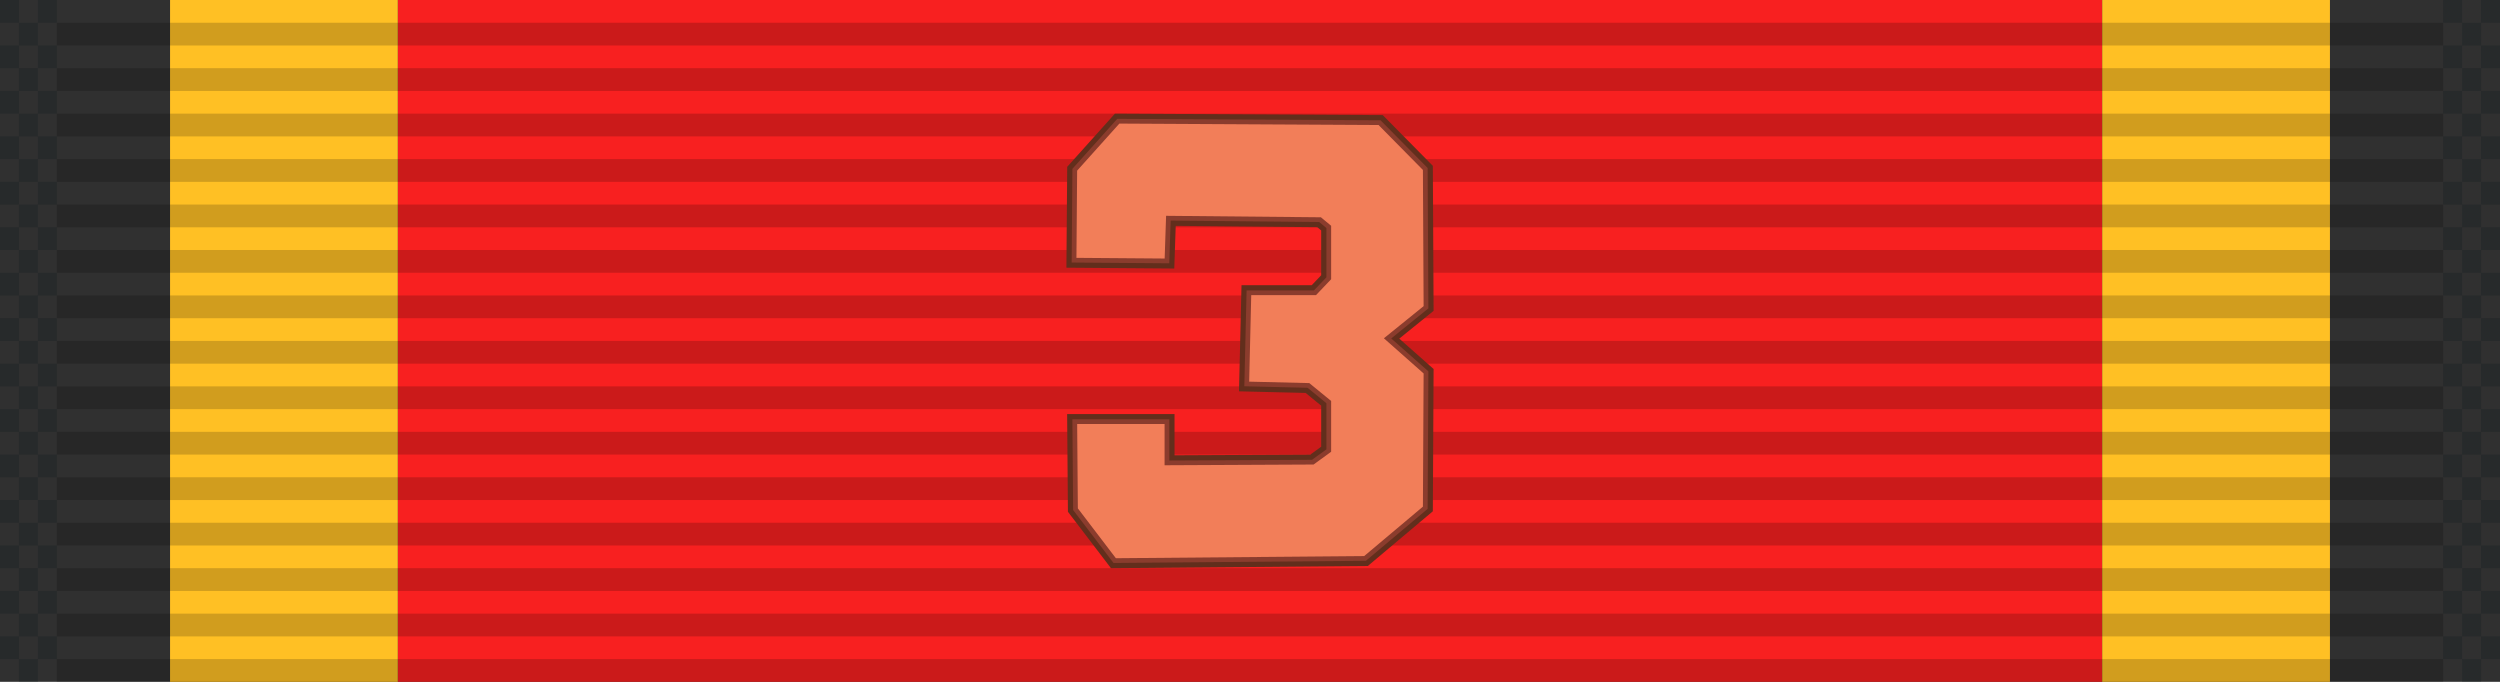
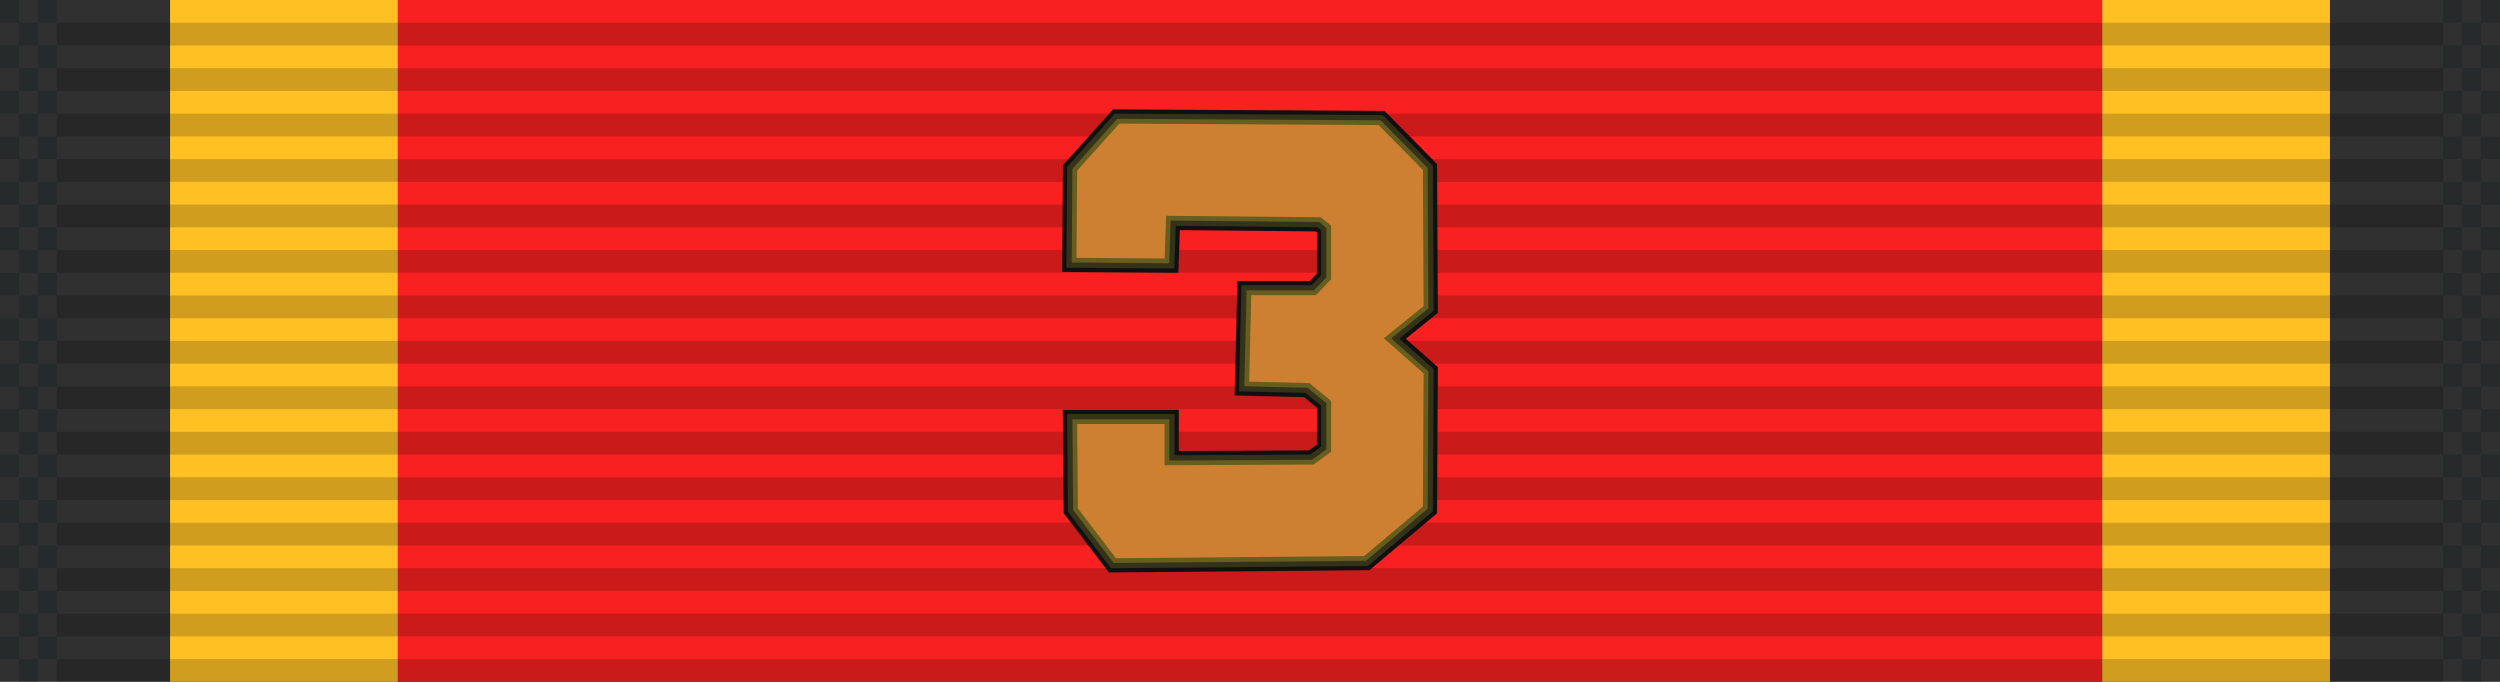
<svg xmlns="http://www.w3.org/2000/svg" xmlns:xlink="http://www.w3.org/1999/xlink" width="132" height="36" version="1.1" id="svg1" xml:space="preserve">
  <defs id="defs1">
    <pattern patternUnits="userSpaceOnUse" width="3.78" height="35.906" patternTransform="scale(1)" preserveAspectRatio="xMidYMid" id="pattern4" style="fill:#000000">
      <g id="g4">
        <rect style="opacity:0.3;vector-effect:non-scaling-stroke;fill:none;fill-opacity:1;stroke:none;stroke-width:0.453;stroke-linecap:round;stroke-linejoin:round;stroke-opacity:1;-inkscape-stroke:hairline" id="rect3" width="3.78" height="35.906" x="0" y="0" />
        <rect style="opacity:0.3;vector-effect:non-scaling-stroke;fill:#000000;fill-opacity:1;stroke:none;stroke-width:0.249;stroke-linecap:round;stroke-linejoin:round;stroke-opacity:1;-inkscape-stroke:hairline" id="rect4" width="3.78" height="1.89" x="0" y="1.89" />
        <rect style="opacity:0.3;vector-effect:non-scaling-stroke;fill:#000000;fill-opacity:1;stroke:none;stroke-width:0.249;stroke-linecap:round;stroke-linejoin:round;stroke-opacity:1;-inkscape-stroke:hairline" id="rect4-7" width="3.78" height="1.89" x="0" y="5.669" />
        <rect style="opacity:0.3;vector-effect:non-scaling-stroke;fill:#000000;fill-opacity:1;stroke:none;stroke-width:0.249;stroke-linecap:round;stroke-linejoin:round;stroke-opacity:1;-inkscape-stroke:hairline" id="rect4-1" width="3.78" height="1.89" x="0" y="9.449" />
        <rect style="opacity:0.3;vector-effect:non-scaling-stroke;fill:#000000;fill-opacity:1;stroke:none;stroke-width:0.249;stroke-linecap:round;stroke-linejoin:round;stroke-opacity:1;-inkscape-stroke:hairline" id="rect4-7-3" width="3.78" height="1.89" x="0" y="13.228" />
        <rect style="opacity:0.3;vector-effect:non-scaling-stroke;fill:#000000;fill-opacity:1;stroke:none;stroke-width:0.249;stroke-linecap:round;stroke-linejoin:round;stroke-opacity:1;-inkscape-stroke:hairline" id="rect4-13" width="3.78" height="1.89" x="0" y="17.008" />
        <rect style="opacity:0.3;vector-effect:non-scaling-stroke;fill:#000000;fill-opacity:1;stroke:none;stroke-width:0.249;stroke-linecap:round;stroke-linejoin:round;stroke-opacity:1;-inkscape-stroke:hairline" id="rect4-7-7" width="3.78" height="1.89" x="0" y="20.787" />
        <rect style="opacity:0.3;vector-effect:non-scaling-stroke;fill:#000000;fill-opacity:1;stroke:none;stroke-width:0.249;stroke-linecap:round;stroke-linejoin:round;stroke-opacity:1;-inkscape-stroke:hairline" id="rect4-1-8" width="3.78" height="1.89" x="0" y="24.567" />
        <rect style="opacity:0.3;vector-effect:non-scaling-stroke;fill:#000000;fill-opacity:1;stroke:none;stroke-width:0.249;stroke-linecap:round;stroke-linejoin:round;stroke-opacity:1;-inkscape-stroke:hairline" id="rect4-7-3-8" width="3.78" height="1.89" x="0" y="28.346" />
        <rect style="opacity:0.3;vector-effect:non-scaling-stroke;fill:#000000;fill-opacity:1;stroke:none;stroke-width:0.249;stroke-linecap:round;stroke-linejoin:round;stroke-opacity:1;-inkscape-stroke:hairline" id="rect4-7-3-8-4" width="3.78" height="1.89" x="0" y="32.126" />
      </g>
    </pattern>
    <filter style="color-interpolation-filters:sRGB;" id="filter6" x="-0.252" y="-0.2" width="1.505" height="1.4">
      <feGaussianBlur stdDeviation="1" result="result1" id="feGaussianBlur1" />
      <feComposite in="result1" in2="result1" result="result4" operator="in" id="feComposite1" />
      <feBlend in="result1" mode="screen" result="result5" in2="result4" id="feBlend1" />
      <feGaussianBlur stdDeviation="8" result="result6" in="result5" id="feGaussianBlur2" />
      <feComposite operator="atop" in="result6" in2="result5" result="result8" id="feComposite2" />
      <feComposite operator="in" result="fbSourceGraphic" in="result6" in2="result8" id="feComposite3" />
      <feGaussianBlur result="result0" in="fbSourceGraphic" stdDeviation="2.5" id="feGaussianBlur3" />
      <feSpecularLighting specularExponent="45" specularConstant="1.5" surfaceScale="1" lighting-color="rgb(255,255,255)" result="result1" in="result0" id="feSpecularLighting3">
        <fePointLight z="21000" y="-9000" x="-6000" id="fePointLight3" />
      </feSpecularLighting>
      <feComposite operator="in" result="result2" in="result1" in2="fbSourceGraphic" id="feComposite4" />
      <feComposite k3="1" k2="1" operator="arithmetic" result="result4" in="fbSourceGraphic" in2="result2" id="feComposite5" />
      <feComposite operator="in" in="result9" in2="result4" result="result91" id="feComposite6" />
      <feBlend mode="multiply" in2="result91" id="feBlend6" />
    </filter>
  </defs>
-   <rect fill="#2350E6" width="132" height="36" id="rect1" style="fill:#303030;fill-opacity:1;stroke-width:0.603" x="1.9032616e-06" y="1.6041887e-06" />
-   <rect style="opacity:1;vector-effect:non-scaling-stroke;fill:#f82020;fill-opacity:1;stroke-width:1.32;stroke-linecap:round;stroke-linejoin:round;-inkscape-stroke:hairline" id="rect2" width="89.995" height="36" x="21.003" y="1.6041887e-06" />
-   <rect style="vector-effect:non-scaling-stroke;fill:#ffc024;fill-opacity:1;stroke-width:0.483;stroke-linecap:round;stroke-linejoin:round;-inkscape-stroke:hairline" id="rect2-1" width="12.024" height="36" x="8.979" y="1.6e-06" />
-   <rect style="vector-effect:non-scaling-stroke;fill:#ffc024;fill-opacity:1;stroke-width:0.483;stroke-linecap:round;stroke-linejoin:round;-inkscape-stroke:hairline" id="rect2-1-8" width="12.024" height="36" x="110.997" y="-5.7410671e-06" />
-   <g id="g9" transform="translate(-2.8913199e-5,44.95275)">
-     <g transform="matrix(3.607732,0,0,3.779529,-271.2352,-691.3447)" id="g5723-7" clip-path="none" style="display:inline" mask="none">
-       <rect id="use5371-0" y="171.342" x="76.013" height="0.318" width="34.925" style="fill:#000000;fill-opacity:0.18;stroke:none;stroke-width:0.856" />
-       <use height="100%" width="100%" x="0" y="0" xlink:href="#use5371-0" transform="translate(0,0.635)" id="use5680-3" />
-       <use height="100%" width="100%" x="0" y="0" xlink:href="#use5371-0" transform="translate(0,1.27)" id="use5682-2" />
-       <use height="100%" width="100%" x="0" y="0" xlink:href="#use5371-0" transform="translate(0,1.905)" id="use5684-2" />
-       <use height="100%" width="100%" x="0" y="0" xlink:href="#use5371-0" transform="translate(0,2.54)" id="use5686-1" />
-       <use height="100%" width="100%" x="0" y="0" xlink:href="#use5371-0" transform="translate(0,3.175)" id="use5688-6" />
-       <use height="100%" width="100%" x="0" y="0" xlink:href="#use5371-0" transform="translate(0,3.81)" id="use5690-2" />
-       <use height="100%" width="100%" x="0" y="0" xlink:href="#use5371-0" transform="translate(0,4.445)" id="use5692-2" />
-       <use height="100%" width="100%" x="0" y="0" xlink:href="#use5371-0" transform="translate(0,5.08)" id="use5694-8" />
-       <use height="100%" width="100%" x="0" y="0" xlink:href="#use5371-0" transform="translate(0,5.715)" id="use5696-2" />
-       <use height="100%" width="100%" x="0" y="0" xlink:href="#use5371-0" transform="translate(0,6.35)" id="use5698-8" />
-       <use height="100%" width="100%" x="0" y="0" xlink:href="#use5371-0" transform="translate(0,6.985)" id="use5700-2" />
-       <use height="100%" width="100%" x="0" y="0" xlink:href="#use5371-0" transform="translate(0,7.62)" id="use5702-1" />
-       <use height="100%" width="100%" x="0" y="0" xlink:href="#use5371-0" transform="translate(0,8.255)" id="use5704-5" />
-       <use height="100%" width="100%" x="0" y="0" xlink:href="#use5371-0" transform="translate(0,8.89)" id="use5706-7" />
+   <g id="g2">
+     <g id="g1">
+       <rect fill="#2350E6" width="132" height="36" id="rect1" style="fill:#303030;fill-opacity:1;stroke-width:0.603" x="1.9032616e-06" y="1.6041887e-06" />
+       <rect style="opacity:1;vector-effect:non-scaling-stroke;fill:#f82020;fill-opacity:1;stroke-width:1.32;stroke-linecap:round;stroke-linejoin:round;-inkscape-stroke:hairline" id="rect2" width="89.995" height="36" x="21.003" y="1.6041887e-06" />
+       <rect style="vector-effect:non-scaling-stroke;fill:#ffc024;fill-opacity:1;stroke-width:0.483;stroke-linecap:round;stroke-linejoin:round;-inkscape-stroke:hairline" id="rect2-1" width="12.024" height="36" x="8.979" y="1.6e-06" />
+       <rect style="vector-effect:non-scaling-stroke;fill:#ffc024;fill-opacity:1;stroke-width:0.483;stroke-linecap:round;stroke-linejoin:round;-inkscape-stroke:hairline" id="rect2-1-8" width="12.024" height="36" x="110.997" y="-5.7410671e-06" />
    </g>
-     <g transform="matrix(3.779529,0,0,3.779529,-259.8995,-590.2967)" id="g6302-4" clip-path="none" style="display:inline" mask="none">
-       <rect style="opacity:1;fill:#001215;fill-opacity:0.196;stroke:none;stroke-width:0.025;stroke-miterlimit:4;stroke-dasharray:none;stroke-dashoffset:0;stroke-opacity:1" id="rect6165-8" width="0.265" height="0.318" x="68.765" y="144.289" />
-       <use height="100%" width="100%" x="0" y="0" xlink:href="#rect6165-8" transform="translate(0,0.635)" id="use6169-2" />
-       <use height="100%" width="100%" x="0" y="0" xlink:href="#rect6165-8" transform="translate(0,1.27)" id="use6171-5" />
-       <use height="100%" width="100%" x="0" y="0" xlink:href="#rect6165-8" transform="translate(0,1.905)" id="use6173-6" />
-       <use height="100%" width="100%" x="0" y="0" xlink:href="#rect6165-8" transform="translate(0,2.54)" id="use6175-8" />
-       <use height="100%" width="100%" x="0" y="0" xlink:href="#rect6165-8" transform="translate(0,3.175)" id="use6177-1" />
-       <use height="100%" width="100%" x="0" y="0" xlink:href="#rect6165-8" transform="translate(0,3.81)" id="use6179-7" />
-       <use height="100%" width="100%" x="0" y="0" xlink:href="#rect6165-8" transform="translate(0,4.445)" id="use6181-1" />
-       <use height="100%" width="100%" x="0" y="0" xlink:href="#rect6165-8" transform="translate(0,5.08)" id="use6183-3" />
-       <use height="100%" width="100%" x="0" y="0" xlink:href="#rect6165-8" transform="translate(0,5.715)" id="use6185-3" />
-       <use height="100%" width="100%" x="0" y="0" xlink:href="#rect6165-8" transform="translate(0,6.35)" id="use6187-9" />
-       <use height="100%" width="100%" x="0" y="0" xlink:href="#rect6165-8" transform="translate(0,6.985)" id="use6189-6" />
-       <use height="100%" width="100%" x="0" y="0" xlink:href="#rect6165-8" transform="translate(0,7.62)" id="use6191-2" />
-       <use height="100%" width="100%" x="0" y="0" xlink:href="#rect6165-8" transform="translate(0,8.255)" id="use6193-9" />
-       <use height="100%" width="100%" x="0" y="0" xlink:href="#rect6165-8" transform="translate(0,8.89)" id="use6195-2" />
-       <use height="100%" width="100%" x="0" y="0" xlink:href="#rect6165-8" transform="translate(0.2645833,0.3175)" id="use6197-3" />
-       <use height="100%" width="100%" x="0" y="0" xlink:href="#rect6165-8" transform="translate(0.2645833,0.9525)" id="use6199-4" />
-       <use height="100%" width="100%" x="0" y="0" xlink:href="#rect6165-8" transform="translate(0.2645833,1.5875)" id="use6201-2" />
-       <use height="100%" width="100%" x="0" y="0" xlink:href="#rect6165-8" transform="translate(0.2645833,2.2225)" id="use6203-5" />
-       <use height="100%" width="100%" x="0" y="0" xlink:href="#rect6165-8" transform="translate(0.2645833,2.8575)" id="use6205-9" />
-       <use height="100%" width="100%" x="0" y="0" xlink:href="#rect6165-8" transform="translate(0.2645833,3.4925)" id="use6207-9" />
-       <use height="100%" width="100%" x="0" y="0" xlink:href="#rect6165-8" transform="translate(0.2645833,4.1275)" id="use6209-6" />
-       <use height="100%" width="100%" x="0" y="0" xlink:href="#rect6165-8" transform="translate(0.2645833,4.7625)" id="use6211-0" />
-       <use height="100%" width="100%" x="0" y="0" xlink:href="#rect6165-8" transform="translate(0.2645833,5.3975)" id="use6213-7" />
-       <use height="100%" width="100%" x="0" y="0" xlink:href="#rect6165-8" transform="translate(0.2645833,6.0325)" id="use6215-3" />
-       <use height="100%" width="100%" x="0" y="0" xlink:href="#rect6165-8" transform="translate(0.2645833,6.6675)" id="use6217-5" />
-       <use height="100%" width="100%" x="0" y="0" xlink:href="#rect6165-8" transform="translate(0.2645833,7.3025)" id="use6219-9" />
-       <use height="100%" width="100%" x="0" y="0" xlink:href="#rect6165-8" transform="translate(0.2645833,7.9375)" id="use6221-6" />
-       <use height="100%" width="100%" x="0" y="0" xlink:href="#rect6165-8" transform="translate(0.2645833,8.5725)" id="use6223-2" />
-       <use height="100%" width="100%" x="0" y="0" xlink:href="#rect6165-8" transform="translate(0.2645833,9.2075)" id="use6225-8" />
-       <use x="0" y="0" xlink:href="#rect6165-8" transform="translate(0.5291672)" id="use6227-6" width="100%" height="100%" />
-       <use x="0" y="0" xlink:href="#rect6165-8" transform="translate(0.5291672,0.6349999)" id="use6229-5" width="100%" height="100%" />
-       <use x="0" y="0" xlink:href="#rect6165-8" transform="translate(0.5291672,1.27)" id="use6231-3" width="100%" height="100%" />
-       <use x="0" y="0" xlink:href="#rect6165-8" transform="translate(0.5291672,1.905)" id="use6233-2" width="100%" height="100%" />
-       <use x="0" y="0" xlink:href="#rect6165-8" transform="translate(0.5291672,2.54)" id="use6235-8" width="100%" height="100%" />
-       <use x="0" y="0" xlink:href="#rect6165-8" transform="translate(0.5291672,3.175)" id="use6237-7" width="100%" height="100%" />
-       <use x="0" y="0" xlink:href="#rect6165-8" transform="translate(0.5291672,3.81)" id="use6239-2" width="100%" height="100%" />
-       <use x="0" y="0" xlink:href="#rect6165-8" transform="translate(0.5291672,4.445)" id="use6241-3" width="100%" height="100%" />
-       <use x="0" y="0" xlink:href="#rect6165-8" transform="translate(0.5291672,5.08)" id="use6243-1" width="100%" height="100%" />
-       <use x="0" y="0" xlink:href="#rect6165-8" transform="translate(0.5291672,5.715)" id="use6245-5" width="100%" height="100%" />
-       <use x="0" y="0" xlink:href="#rect6165-8" transform="translate(0.5291672,6.35)" id="use6247-4" width="100%" height="100%" />
-       <use x="0" y="0" xlink:href="#rect6165-8" transform="translate(0.5291672,6.985)" id="use6249-5" width="100%" height="100%" />
-       <use x="0" y="0" xlink:href="#rect6165-8" transform="translate(0.5291672,7.62)" id="use6251-0" width="100%" height="100%" />
-       <use x="0" y="0" xlink:href="#rect6165-8" transform="translate(0.5291672,8.255)" id="use6253-0" width="100%" height="100%" />
-       <use x="0" y="0" xlink:href="#rect6165-8" transform="translate(0.5291672,8.89)" id="use6255-4" width="100%" height="100%" />
-     </g>
-     <g id="g6394-3" transform="matrix(3.779529,0,0,3.779529,-130.8995,-590.2967)" clip-path="none" mask="none">
-       <rect y="144.289" x="68.765" height="0.318" width="0.265" id="rect6304-4" style="opacity:1;fill:#001215;fill-opacity:0.196;stroke:none;stroke-width:0.025;stroke-miterlimit:4;stroke-dasharray:none;stroke-dashoffset:0;stroke-opacity:1" />
-       <use id="use6306-0" transform="translate(0,0.635)" xlink:href="#rect6165-8" y="0" x="0" width="100%" height="100%" />
-       <use id="use6308-3" transform="translate(0,1.27)" xlink:href="#rect6165-8" y="0" x="0" width="100%" height="100%" />
-       <use id="use6310-3" transform="translate(0,1.905)" xlink:href="#rect6165-8" y="0" x="0" width="100%" height="100%" />
-       <use id="use6312-5" transform="translate(0,2.54)" xlink:href="#rect6165-8" y="0" x="0" width="100%" height="100%" />
-       <use id="use6314-8" transform="translate(0,3.175)" xlink:href="#rect6165-8" y="0" x="0" width="100%" height="100%" />
-       <use id="use6316-4" transform="translate(0,3.81)" xlink:href="#rect6165-8" y="0" x="0" width="100%" height="100%" />
-       <use id="use6318-0" transform="translate(0,4.445)" xlink:href="#rect6165-8" y="0" x="0" width="100%" height="100%" />
-       <use id="use6320-7" transform="translate(0,5.08)" xlink:href="#rect6165-8" y="0" x="0" width="100%" height="100%" />
-       <use id="use6322-1" transform="translate(0,5.715)" xlink:href="#rect6165-8" y="0" x="0" width="100%" height="100%" />
-       <use id="use6324-2" transform="translate(0,6.35)" xlink:href="#rect6165-8" y="0" x="0" width="100%" height="100%" />
-       <use id="use6326-9" transform="translate(0,6.985)" xlink:href="#rect6165-8" y="0" x="0" width="100%" height="100%" />
-       <use id="use6328-7" transform="translate(0,7.62)" xlink:href="#rect6165-8" y="0" x="0" width="100%" height="100%" />
-       <use id="use6330-9" transform="translate(0,8.255)" xlink:href="#rect6165-8" y="0" x="0" width="100%" height="100%" />
-       <use id="use6332-1" transform="translate(0,8.89)" xlink:href="#rect6165-8" y="0" x="0" width="100%" height="100%" />
-       <use id="use6334-6" transform="translate(0.2645833,0.3175)" xlink:href="#rect6165-8" y="0" x="0" width="100%" height="100%" />
-       <use id="use6336-2" transform="translate(0.2645833,0.9525)" xlink:href="#rect6165-8" y="0" x="0" width="100%" height="100%" />
-       <use id="use6338-0" transform="translate(0.2645833,1.5875)" xlink:href="#rect6165-8" y="0" x="0" width="100%" height="100%" />
-       <use id="use6340-7" transform="translate(0.2645833,2.2225)" xlink:href="#rect6165-8" y="0" x="0" width="100%" height="100%" />
-       <use id="use6342-8" transform="translate(0.2645833,2.8575)" xlink:href="#rect6165-8" y="0" x="0" width="100%" height="100%" />
-       <use id="use6344-0" transform="translate(0.2645833,3.4925)" xlink:href="#rect6165-8" y="0" x="0" width="100%" height="100%" />
-       <use id="use6346-6" transform="translate(0.2645833,4.1275)" xlink:href="#rect6165-8" y="0" x="0" width="100%" height="100%" />
-       <use id="use6348-6" transform="translate(0.2645833,4.7625)" xlink:href="#rect6165-8" y="0" x="0" width="100%" height="100%" />
-       <use id="use6350-1" transform="translate(0.2645833,5.3975)" xlink:href="#rect6165-8" y="0" x="0" width="100%" height="100%" />
-       <use id="use6352-3" transform="translate(0.2645833,6.0325)" xlink:href="#rect6165-8" y="0" x="0" width="100%" height="100%" />
-       <use id="use6354-7" transform="translate(0.2645833,6.6675)" xlink:href="#rect6165-8" y="0" x="0" width="100%" height="100%" />
-       <use id="use6356-5" transform="translate(0.2645833,7.3025)" xlink:href="#rect6165-8" y="0" x="0" width="100%" height="100%" />
-       <use id="use6358-5" transform="translate(0.2645833,7.9375)" xlink:href="#rect6165-8" y="0" x="0" width="100%" height="100%" />
-       <use id="use6360-2" transform="translate(0.2645833,8.5725)" xlink:href="#rect6165-8" y="0" x="0" width="100%" height="100%" />
-       <use id="use6362-1" transform="translate(0.2645833,9.2075)" xlink:href="#rect6165-8" y="0" x="0" width="100%" height="100%" />
-       <use height="100%" width="100%" id="use6364-0" transform="translate(0.5291672)" xlink:href="#rect6165-8" y="0" x="0" />
-       <use height="100%" width="100%" id="use6366-8" transform="translate(0.5291672,0.6349999)" xlink:href="#rect6165-8" y="0" x="0" />
-       <use height="100%" width="100%" id="use6368-3" transform="translate(0.5291672,1.27)" xlink:href="#rect6165-8" y="0" x="0" />
-       <use height="100%" width="100%" id="use6370-6" transform="translate(0.5291672,1.905)" xlink:href="#rect6165-8" y="0" x="0" />
-       <use height="100%" width="100%" id="use6372-6" transform="translate(0.5291672,2.54)" xlink:href="#rect6165-8" y="0" x="0" />
-       <use height="100%" width="100%" id="use6374-6" transform="translate(0.5291672,3.175)" xlink:href="#rect6165-8" y="0" x="0" />
-       <use height="100%" width="100%" id="use6376-9" transform="translate(0.5291672,3.81)" xlink:href="#rect6165-8" y="0" x="0" />
-       <use height="100%" width="100%" id="use6378-8" transform="translate(0.5291672,4.445)" xlink:href="#rect6165-8" y="0" x="0" />
-       <use height="100%" width="100%" id="use6380-1" transform="translate(0.5291672,5.08)" xlink:href="#rect6165-8" y="0" x="0" />
-       <use height="100%" width="100%" id="use6382-0" transform="translate(0.5291672,5.715)" xlink:href="#rect6165-8" y="0" x="0" />
-       <use height="100%" width="100%" id="use6384-3" transform="translate(0.5291672,6.35)" xlink:href="#rect6165-8" y="0" x="0" />
-       <use height="100%" width="100%" id="use6386-2" transform="translate(0.5291672,6.985)" xlink:href="#rect6165-8" y="0" x="0" />
-       <use height="100%" width="100%" id="use6388-4" transform="translate(0.5291672,7.62)" xlink:href="#rect6165-8" y="0" x="0" />
-       <use height="100%" width="100%" id="use6390-1" transform="translate(0.5291672,8.255)" xlink:href="#rect6165-8" y="0" x="0" />
-       <use height="100%" width="100%" id="use6392-9" transform="translate(0.5291672,8.89)" xlink:href="#rect6165-8" y="0" x="0" />
+     <g id="g9" transform="translate(-2.8913199e-5,44.95275)">
+       <g transform="matrix(3.607732,0,0,3.779529,-271.2352,-691.3447)" id="g5723-7" clip-path="none" style="display:inline" mask="none">
+         <rect id="use5371-0" y="171.342" x="76.013" height="0.318" width="34.925" style="fill:#000000;fill-opacity:0.18;stroke:none;stroke-width:0.856" />
+         <use height="100%" width="100%" x="0" y="0" xlink:href="#use5371-0" transform="translate(0,0.635)" id="use5680-3" />
+         <use height="100%" width="100%" x="0" y="0" xlink:href="#use5371-0" transform="translate(0,1.27)" id="use5682-2" />
+         <use height="100%" width="100%" x="0" y="0" xlink:href="#use5371-0" transform="translate(0,1.905)" id="use5684-2" />
+         <use height="100%" width="100%" x="0" y="0" xlink:href="#use5371-0" transform="translate(0,2.54)" id="use5686-1" />
+         <use height="100%" width="100%" x="0" y="0" xlink:href="#use5371-0" transform="translate(0,3.175)" id="use5688-6" />
+         <use height="100%" width="100%" x="0" y="0" xlink:href="#use5371-0" transform="translate(0,3.81)" id="use5690-2" />
+         <use height="100%" width="100%" x="0" y="0" xlink:href="#use5371-0" transform="translate(0,4.445)" id="use5692-2" />
+         <use height="100%" width="100%" x="0" y="0" xlink:href="#use5371-0" transform="translate(0,5.08)" id="use5694-8" />
+         <use height="100%" width="100%" x="0" y="0" xlink:href="#use5371-0" transform="translate(0,5.715)" id="use5696-2" />
+         <use height="100%" width="100%" x="0" y="0" xlink:href="#use5371-0" transform="translate(0,6.35)" id="use5698-8" />
+         <use height="100%" width="100%" x="0" y="0" xlink:href="#use5371-0" transform="translate(0,6.985)" id="use5700-2" />
+         <use height="100%" width="100%" x="0" y="0" xlink:href="#use5371-0" transform="translate(0,7.62)" id="use5702-1" />
+         <use height="100%" width="100%" x="0" y="0" xlink:href="#use5371-0" transform="translate(0,8.255)" id="use5704-5" />
+         <use height="100%" width="100%" x="0" y="0" xlink:href="#use5371-0" transform="translate(0,8.89)" id="use5706-7" />
+       </g>
+       <g transform="matrix(3.779529,0,0,3.779529,-259.8995,-590.2967)" id="g6302-4" clip-path="none" style="display:inline" mask="none">
+         <rect style="opacity:1;fill:#001215;fill-opacity:0.196;stroke:none;stroke-width:0.025;stroke-miterlimit:4;stroke-dasharray:none;stroke-dashoffset:0;stroke-opacity:1" id="rect6165-8" width="0.265" height="0.318" x="68.765" y="144.289" />
+         <use height="100%" width="100%" x="0" y="0" xlink:href="#rect6165-8" transform="translate(0,0.635)" id="use6169-2" />
+         <use height="100%" width="100%" x="0" y="0" xlink:href="#rect6165-8" transform="translate(0,1.27)" id="use6171-5" />
+         <use height="100%" width="100%" x="0" y="0" xlink:href="#rect6165-8" transform="translate(0,1.905)" id="use6173-6" />
+         <use height="100%" width="100%" x="0" y="0" xlink:href="#rect6165-8" transform="translate(0,2.54)" id="use6175-8" />
+         <use height="100%" width="100%" x="0" y="0" xlink:href="#rect6165-8" transform="translate(0,3.175)" id="use6177-1" />
+         <use height="100%" width="100%" x="0" y="0" xlink:href="#rect6165-8" transform="translate(0,3.81)" id="use6179-7" />
+         <use height="100%" width="100%" x="0" y="0" xlink:href="#rect6165-8" transform="translate(0,4.445)" id="use6181-1" />
+         <use height="100%" width="100%" x="0" y="0" xlink:href="#rect6165-8" transform="translate(0,5.08)" id="use6183-3" />
+         <use height="100%" width="100%" x="0" y="0" xlink:href="#rect6165-8" transform="translate(0,5.715)" id="use6185-3" />
+         <use height="100%" width="100%" x="0" y="0" xlink:href="#rect6165-8" transform="translate(0,6.35)" id="use6187-9" />
+         <use height="100%" width="100%" x="0" y="0" xlink:href="#rect6165-8" transform="translate(0,6.985)" id="use6189-6" />
+         <use height="100%" width="100%" x="0" y="0" xlink:href="#rect6165-8" transform="translate(0,7.62)" id="use6191-2" />
+         <use height="100%" width="100%" x="0" y="0" xlink:href="#rect6165-8" transform="translate(0,8.255)" id="use6193-9" />
+         <use height="100%" width="100%" x="0" y="0" xlink:href="#rect6165-8" transform="translate(0,8.89)" id="use6195-2" />
+         <use height="100%" width="100%" x="0" y="0" xlink:href="#rect6165-8" transform="translate(0.2645833,0.3175)" id="use6197-3" />
+         <use height="100%" width="100%" x="0" y="0" xlink:href="#rect6165-8" transform="translate(0.2645833,0.9525)" id="use6199-4" />
+         <use height="100%" width="100%" x="0" y="0" xlink:href="#rect6165-8" transform="translate(0.2645833,1.5875)" id="use6201-2" />
+         <use height="100%" width="100%" x="0" y="0" xlink:href="#rect6165-8" transform="translate(0.2645833,2.2225)" id="use6203-5" />
+         <use height="100%" width="100%" x="0" y="0" xlink:href="#rect6165-8" transform="translate(0.2645833,2.8575)" id="use6205-9" />
+         <use height="100%" width="100%" x="0" y="0" xlink:href="#rect6165-8" transform="translate(0.2645833,3.4925)" id="use6207-9" />
+         <use height="100%" width="100%" x="0" y="0" xlink:href="#rect6165-8" transform="translate(0.2645833,4.1275)" id="use6209-6" />
+         <use height="100%" width="100%" x="0" y="0" xlink:href="#rect6165-8" transform="translate(0.2645833,4.7625)" id="use6211-0" />
+         <use height="100%" width="100%" x="0" y="0" xlink:href="#rect6165-8" transform="translate(0.2645833,5.3975)" id="use6213-7" />
+         <use height="100%" width="100%" x="0" y="0" xlink:href="#rect6165-8" transform="translate(0.2645833,6.0325)" id="use6215-3" />
+         <use height="100%" width="100%" x="0" y="0" xlink:href="#rect6165-8" transform="translate(0.2645833,6.6675)" id="use6217-5" />
+         <use height="100%" width="100%" x="0" y="0" xlink:href="#rect6165-8" transform="translate(0.2645833,7.3025)" id="use6219-9" />
+         <use height="100%" width="100%" x="0" y="0" xlink:href="#rect6165-8" transform="translate(0.2645833,7.9375)" id="use6221-6" />
+         <use height="100%" width="100%" x="0" y="0" xlink:href="#rect6165-8" transform="translate(0.2645833,8.5725)" id="use6223-2" />
+         <use height="100%" width="100%" x="0" y="0" xlink:href="#rect6165-8" transform="translate(0.2645833,9.2075)" id="use6225-8" />
+         <use x="0" y="0" xlink:href="#rect6165-8" transform="translate(0.5291672)" id="use6227-6" width="100%" height="100%" />
+         <use x="0" y="0" xlink:href="#rect6165-8" transform="translate(0.5291672,0.6349999)" id="use6229-5" width="100%" height="100%" />
+         <use x="0" y="0" xlink:href="#rect6165-8" transform="translate(0.5291672,1.27)" id="use6231-3" width="100%" height="100%" />
+         <use x="0" y="0" xlink:href="#rect6165-8" transform="translate(0.5291672,1.905)" id="use6233-2" width="100%" height="100%" />
+         <use x="0" y="0" xlink:href="#rect6165-8" transform="translate(0.5291672,2.54)" id="use6235-8" width="100%" height="100%" />
+         <use x="0" y="0" xlink:href="#rect6165-8" transform="translate(0.5291672,3.175)" id="use6237-7" width="100%" height="100%" />
+         <use x="0" y="0" xlink:href="#rect6165-8" transform="translate(0.5291672,3.81)" id="use6239-2" width="100%" height="100%" />
+         <use x="0" y="0" xlink:href="#rect6165-8" transform="translate(0.5291672,4.445)" id="use6241-3" width="100%" height="100%" />
+         <use x="0" y="0" xlink:href="#rect6165-8" transform="translate(0.5291672,5.08)" id="use6243-1" width="100%" height="100%" />
+         <use x="0" y="0" xlink:href="#rect6165-8" transform="translate(0.5291672,5.715)" id="use6245-5" width="100%" height="100%" />
+         <use x="0" y="0" xlink:href="#rect6165-8" transform="translate(0.5291672,6.35)" id="use6247-4" width="100%" height="100%" />
+         <use x="0" y="0" xlink:href="#rect6165-8" transform="translate(0.5291672,6.985)" id="use6249-5" width="100%" height="100%" />
+         <use x="0" y="0" xlink:href="#rect6165-8" transform="translate(0.5291672,7.62)" id="use6251-0" width="100%" height="100%" />
+         <use x="0" y="0" xlink:href="#rect6165-8" transform="translate(0.5291672,8.255)" id="use6253-0" width="100%" height="100%" />
+         <use x="0" y="0" xlink:href="#rect6165-8" transform="translate(0.5291672,8.89)" id="use6255-4" width="100%" height="100%" />
+       </g>
+       <g id="g6394-3" transform="matrix(3.779529,0,0,3.779529,-130.8995,-590.2967)" clip-path="none" mask="none">
+         <rect y="144.289" x="68.765" height="0.318" width="0.265" id="rect6304-4" style="opacity:1;fill:#001215;fill-opacity:0.196;stroke:none;stroke-width:0.025;stroke-miterlimit:4;stroke-dasharray:none;stroke-dashoffset:0;stroke-opacity:1" />
+         <use id="use6306-0" transform="translate(0,0.635)" xlink:href="#rect6165-8" y="0" x="0" width="100%" height="100%" />
+         <use id="use6308-3" transform="translate(0,1.27)" xlink:href="#rect6165-8" y="0" x="0" width="100%" height="100%" />
+         <use id="use6310-3" transform="translate(0,1.905)" xlink:href="#rect6165-8" y="0" x="0" width="100%" height="100%" />
+         <use id="use6312-5" transform="translate(0,2.54)" xlink:href="#rect6165-8" y="0" x="0" width="100%" height="100%" />
+         <use id="use6314-8" transform="translate(0,3.175)" xlink:href="#rect6165-8" y="0" x="0" width="100%" height="100%" />
+         <use id="use6316-4" transform="translate(0,3.81)" xlink:href="#rect6165-8" y="0" x="0" width="100%" height="100%" />
+         <use id="use6318-0" transform="translate(0,4.445)" xlink:href="#rect6165-8" y="0" x="0" width="100%" height="100%" />
+         <use id="use6320-7" transform="translate(0,5.08)" xlink:href="#rect6165-8" y="0" x="0" width="100%" height="100%" />
+         <use id="use6322-1" transform="translate(0,5.715)" xlink:href="#rect6165-8" y="0" x="0" width="100%" height="100%" />
+         <use id="use6324-2" transform="translate(0,6.35)" xlink:href="#rect6165-8" y="0" x="0" width="100%" height="100%" />
+         <use id="use6326-9" transform="translate(0,6.985)" xlink:href="#rect6165-8" y="0" x="0" width="100%" height="100%" />
+         <use id="use6328-7" transform="translate(0,7.62)" xlink:href="#rect6165-8" y="0" x="0" width="100%" height="100%" />
+         <use id="use6330-9" transform="translate(0,8.255)" xlink:href="#rect6165-8" y="0" x="0" width="100%" height="100%" />
+         <use id="use6332-1" transform="translate(0,8.89)" xlink:href="#rect6165-8" y="0" x="0" width="100%" height="100%" />
+         <use id="use6334-6" transform="translate(0.2645833,0.3175)" xlink:href="#rect6165-8" y="0" x="0" width="100%" height="100%" />
+         <use id="use6336-2" transform="translate(0.2645833,0.9525)" xlink:href="#rect6165-8" y="0" x="0" width="100%" height="100%" />
+         <use id="use6338-0" transform="translate(0.2645833,1.5875)" xlink:href="#rect6165-8" y="0" x="0" width="100%" height="100%" />
+         <use id="use6340-7" transform="translate(0.2645833,2.2225)" xlink:href="#rect6165-8" y="0" x="0" width="100%" height="100%" />
+         <use id="use6342-8" transform="translate(0.2645833,2.8575)" xlink:href="#rect6165-8" y="0" x="0" width="100%" height="100%" />
+         <use id="use6344-0" transform="translate(0.2645833,3.4925)" xlink:href="#rect6165-8" y="0" x="0" width="100%" height="100%" />
+         <use id="use6346-6" transform="translate(0.2645833,4.1275)" xlink:href="#rect6165-8" y="0" x="0" width="100%" height="100%" />
+         <use id="use6348-6" transform="translate(0.2645833,4.7625)" xlink:href="#rect6165-8" y="0" x="0" width="100%" height="100%" />
+         <use id="use6350-1" transform="translate(0.2645833,5.3975)" xlink:href="#rect6165-8" y="0" x="0" width="100%" height="100%" />
+         <use id="use6352-3" transform="translate(0.2645833,6.0325)" xlink:href="#rect6165-8" y="0" x="0" width="100%" height="100%" />
+         <use id="use6354-7" transform="translate(0.2645833,6.6675)" xlink:href="#rect6165-8" y="0" x="0" width="100%" height="100%" />
+         <use id="use6356-5" transform="translate(0.2645833,7.3025)" xlink:href="#rect6165-8" y="0" x="0" width="100%" height="100%" />
+         <use id="use6358-5" transform="translate(0.2645833,7.9375)" xlink:href="#rect6165-8" y="0" x="0" width="100%" height="100%" />
+         <use id="use6360-2" transform="translate(0.2645833,8.5725)" xlink:href="#rect6165-8" y="0" x="0" width="100%" height="100%" />
+         <use id="use6362-1" transform="translate(0.2645833,9.2075)" xlink:href="#rect6165-8" y="0" x="0" width="100%" height="100%" />
+         <use height="100%" width="100%" id="use6364-0" transform="translate(0.5291672)" xlink:href="#rect6165-8" y="0" x="0" />
+         <use height="100%" width="100%" id="use6366-8" transform="translate(0.5291672,0.6349999)" xlink:href="#rect6165-8" y="0" x="0" />
+         <use height="100%" width="100%" id="use6368-3" transform="translate(0.5291672,1.27)" xlink:href="#rect6165-8" y="0" x="0" />
+         <use height="100%" width="100%" id="use6370-6" transform="translate(0.5291672,1.905)" xlink:href="#rect6165-8" y="0" x="0" />
+         <use height="100%" width="100%" id="use6372-6" transform="translate(0.5291672,2.54)" xlink:href="#rect6165-8" y="0" x="0" />
+         <use height="100%" width="100%" id="use6374-6" transform="translate(0.5291672,3.175)" xlink:href="#rect6165-8" y="0" x="0" />
+         <use height="100%" width="100%" id="use6376-9" transform="translate(0.5291672,3.81)" xlink:href="#rect6165-8" y="0" x="0" />
+         <use height="100%" width="100%" id="use6378-8" transform="translate(0.5291672,4.445)" xlink:href="#rect6165-8" y="0" x="0" />
+         <use height="100%" width="100%" id="use6380-1" transform="translate(0.5291672,5.08)" xlink:href="#rect6165-8" y="0" x="0" />
+         <use height="100%" width="100%" id="use6382-0" transform="translate(0.5291672,5.715)" xlink:href="#rect6165-8" y="0" x="0" />
+         <use height="100%" width="100%" id="use6384-3" transform="translate(0.5291672,6.35)" xlink:href="#rect6165-8" y="0" x="0" />
+         <use height="100%" width="100%" id="use6386-2" transform="translate(0.5291672,6.985)" xlink:href="#rect6165-8" y="0" x="0" />
+         <use height="100%" width="100%" id="use6388-4" transform="translate(0.5291672,7.62)" xlink:href="#rect6165-8" y="0" x="0" />
+         <use height="100%" width="100%" id="use6390-1" transform="translate(0.5291672,8.255)" xlink:href="#rect6165-8" y="0" x="0" />
+         <use height="100%" width="100%" id="use6392-9" transform="translate(0.5291672,8.89)" xlink:href="#rect6165-8" y="0" x="0" />
+       </g>
    </g>
  </g>
  <g id="g10165" transform="matrix(0.1517138,0,0,0.1513402,-2.652965,-33.80146)" style="stroke-width:0.77">
-     <path id="path6275-8" style="display:inline;fill:#8b3c2d;fill-opacity:1;fill-rule:evenodd;stroke:#622e1c;stroke-width:5.28;stroke-linecap:butt;stroke-linejoin:miter;stroke-dasharray:none;stroke-opacity:1" d="m 406.684,265.638 -15.151,16.926 -0.251,31.559 32.329,0.251 0.502,-14.9 52.787,0.502 3.03,2.528 v 17.931 l -4.805,5.056 h -22.987 l -0.753,31.81 21.463,0.519 7.082,5.809 v 16.909 l -5.558,4.052 -50.762,0.251 v -14.398 h -32.078 l 0.251,30.554 13.645,17.931 87.125,-0.753 20.961,-17.68 0.251,-47.229 -13.377,-11.87 13.377,-10.849 -0.251,-48.25 -15.905,-16.156 z" />
-     <path id="path6275-8-6" style="display:inline;fill:#f27e59;fill-opacity:1;fill-rule:evenodd;stroke:#8b3c2d;stroke-width:1.65;stroke-linecap:butt;stroke-linejoin:miter;stroke-dasharray:none;stroke-opacity:1" d="m 406.684,265.638 -15.151,16.926 -0.251,31.559 32.329,0.251 0.502,-14.9 52.787,0.502 3.03,2.528 v 17.931 l -4.805,5.056 h -22.987 l -0.753,31.81 21.463,0.519 7.082,5.809 v 16.909 l -5.558,4.052 -50.762,0.251 v -14.398 h -32.078 l 0.251,30.554 13.645,17.931 87.125,-0.753 20.961,-17.68 0.251,-47.229 -13.377,-11.87 13.377,-10.849 -0.251,-48.25 -15.905,-16.156 z" />
+     <path id="path6275-8-7" style="display:inline;fill:#8b3c2d;fill-opacity:1;fill-rule:evenodd;stroke:#101010;stroke-width:8.236;stroke-linecap:butt;stroke-linejoin:miter;stroke-dasharray:none;stroke-opacity:1" d="m 406.684,265.638 -15.151,16.926 -0.251,31.559 32.329,0.251 0.502,-14.9 52.787,0.502 3.03,2.528 v 17.931 l -4.805,5.056 h -22.987 l -0.753,31.81 21.463,0.519 7.082,5.809 v 16.909 l -5.558,4.052 -50.762,0.251 v -14.398 h -32.078 l 0.251,30.554 13.645,17.931 87.125,-0.753 20.961,-17.68 0.251,-47.229 -13.377,-11.87 13.377,-10.849 -0.251,-48.25 -15.905,-16.156 z" />
+     <path id="path6275-8" style="display:inline;fill:#8b3c2d;fill-opacity:1;fill-rule:evenodd;stroke:#35321a;stroke-width:5.28;stroke-linecap:butt;stroke-linejoin:miter;stroke-dasharray:none;stroke-opacity:1" d="m 406.684,265.638 -15.151,16.926 -0.251,31.559 32.329,0.251 0.502,-14.9 52.787,0.502 3.03,2.528 v 17.931 l -4.805,5.056 h -22.987 l -0.753,31.81 21.463,0.519 7.082,5.809 v 16.909 l -5.558,4.052 -50.762,0.251 v -14.398 h -32.078 l 0.251,30.554 13.645,17.931 87.125,-0.753 20.961,-17.68 0.251,-47.229 -13.377,-11.87 13.377,-10.849 -0.251,-48.25 -15.905,-16.156 z" />
+     <path id="path6275-8-6" style="display:inline;fill:#cd7f32;fill-opacity:1;fill-rule:evenodd;stroke:#665d1e;stroke-width:1.65;stroke-linecap:butt;stroke-linejoin:miter;stroke-dasharray:none;stroke-opacity:1" d="m 406.684,265.638 -15.151,16.926 -0.251,31.559 32.329,0.251 0.502,-14.9 52.787,0.502 3.03,2.528 v 17.931 l -4.805,5.056 h -22.987 l -0.753,31.81 21.463,0.519 7.082,5.809 v 16.909 l -5.558,4.052 -50.762,0.251 v -14.398 h -32.078 l 0.251,30.554 13.645,17.931 87.125,-0.753 20.961,-17.68 0.251,-47.229 -13.377,-11.87 13.377,-10.849 -0.251,-48.25 -15.905,-16.156 z" />
  </g>
</svg>
